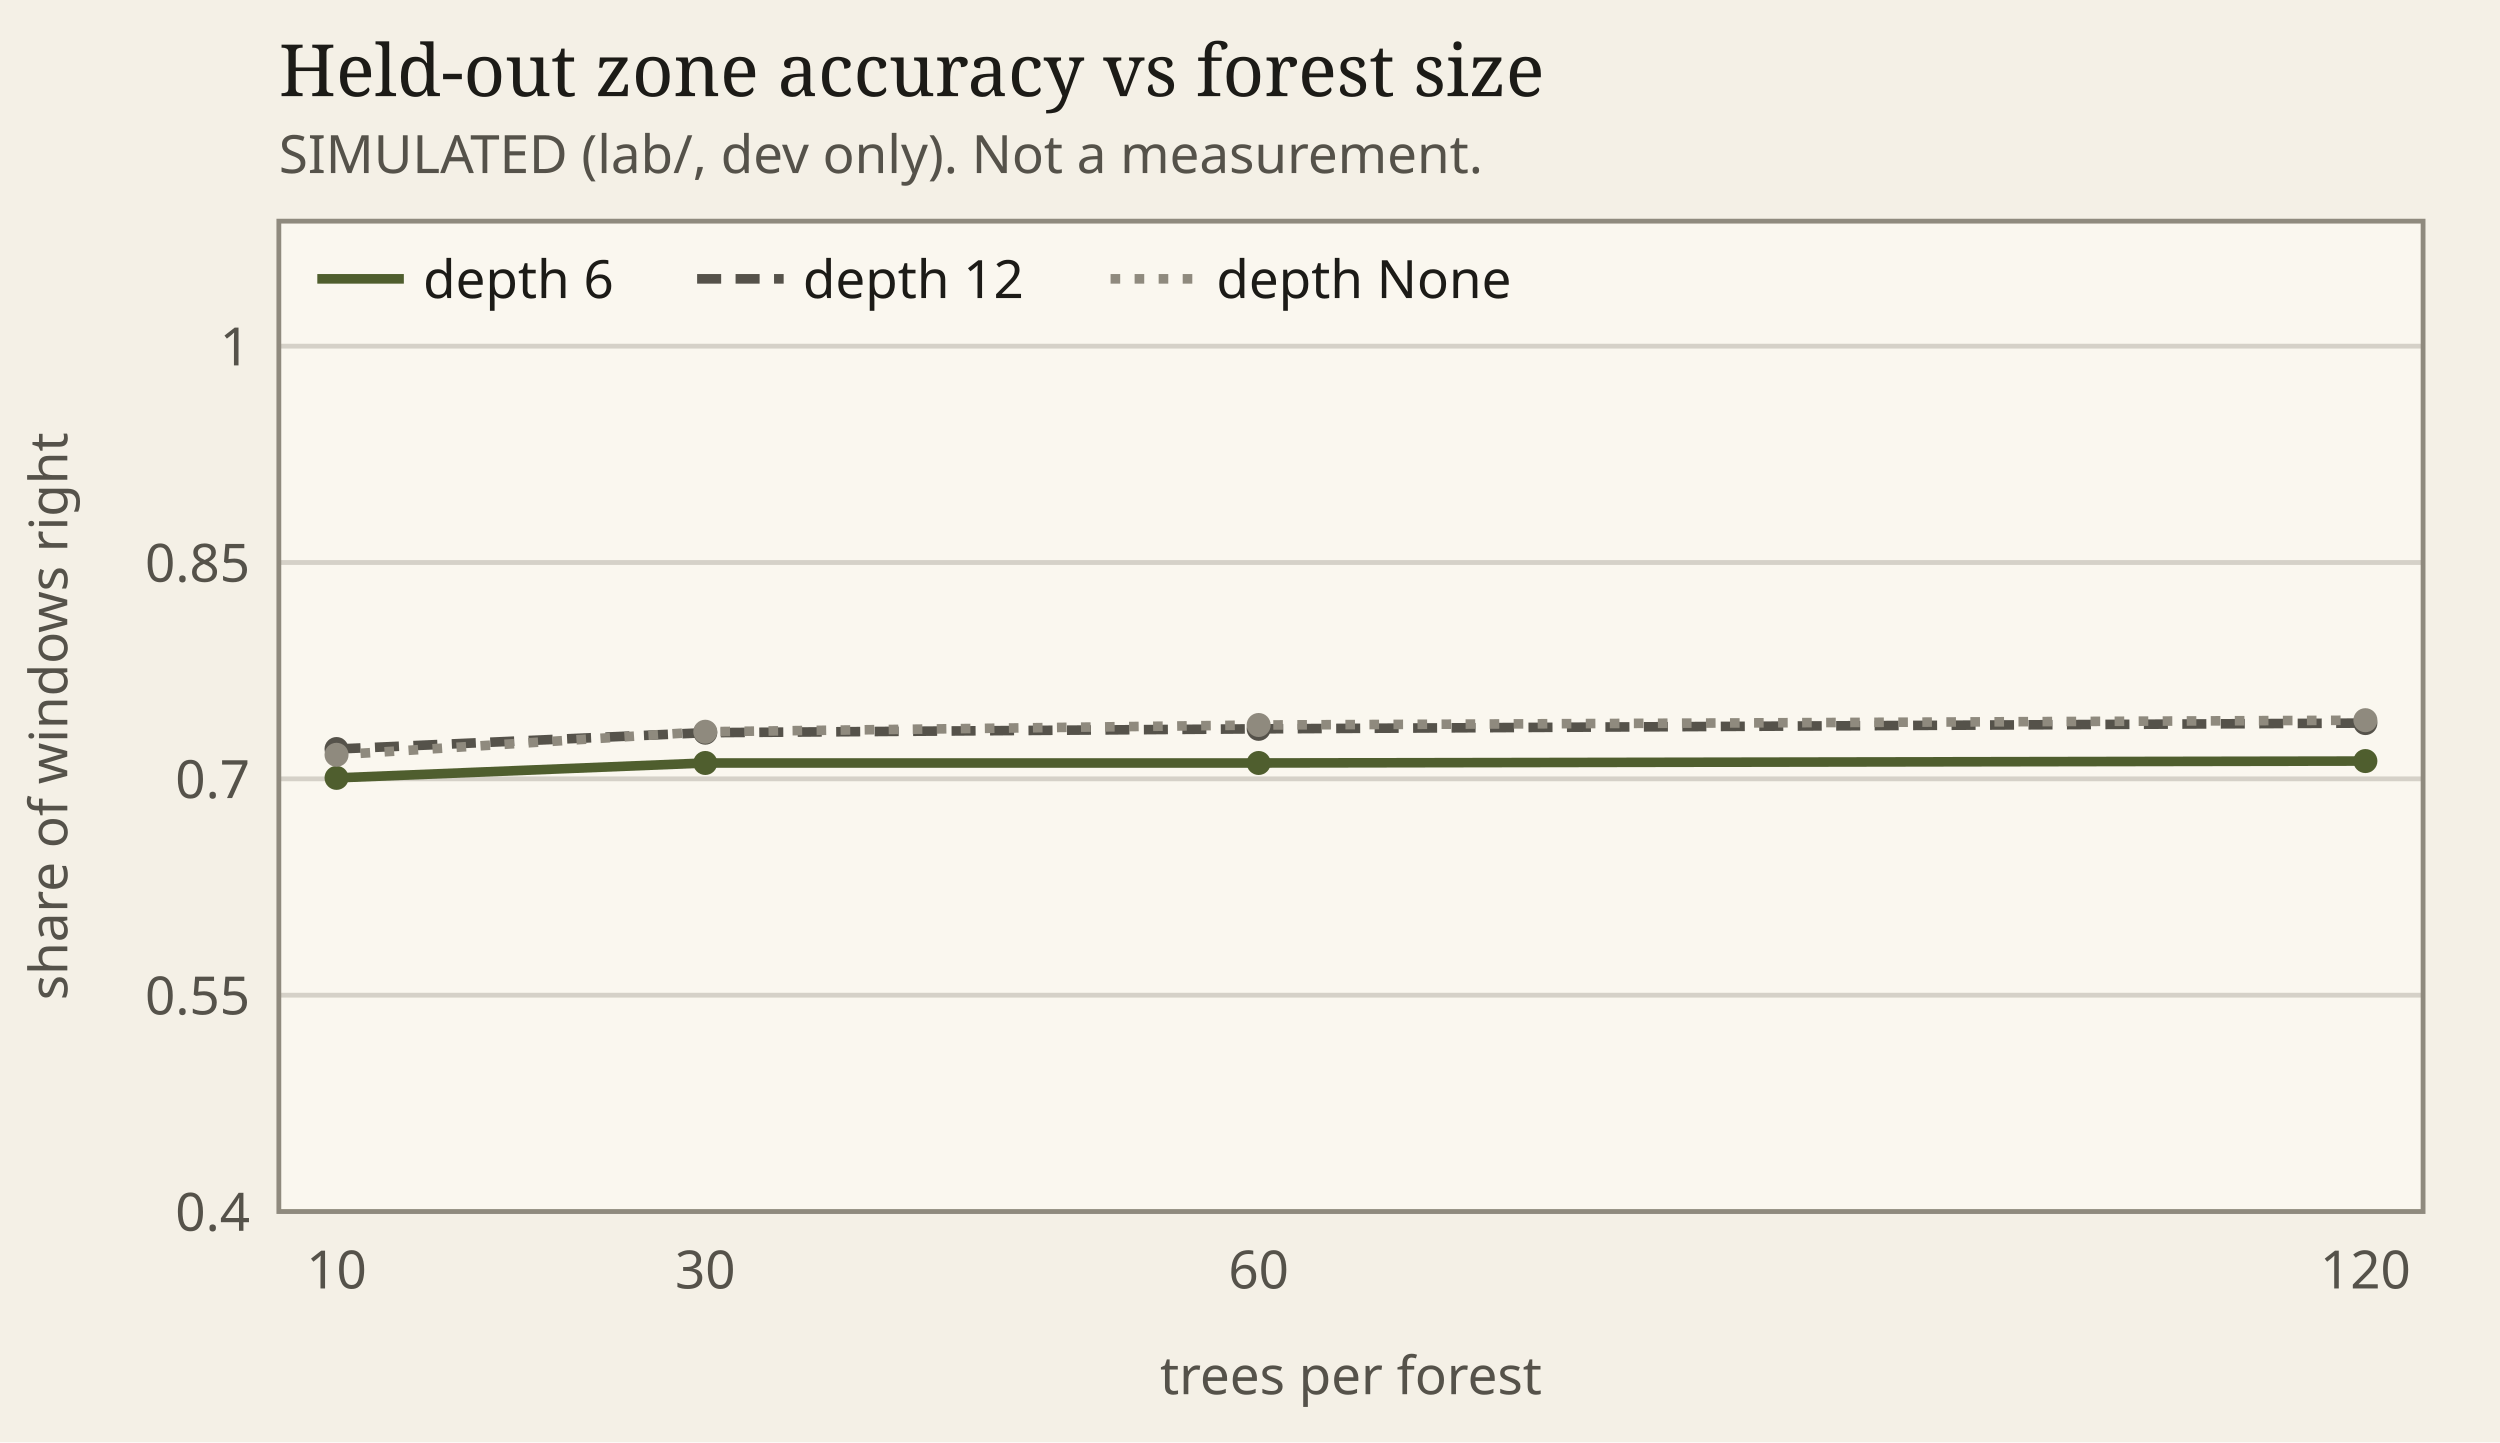
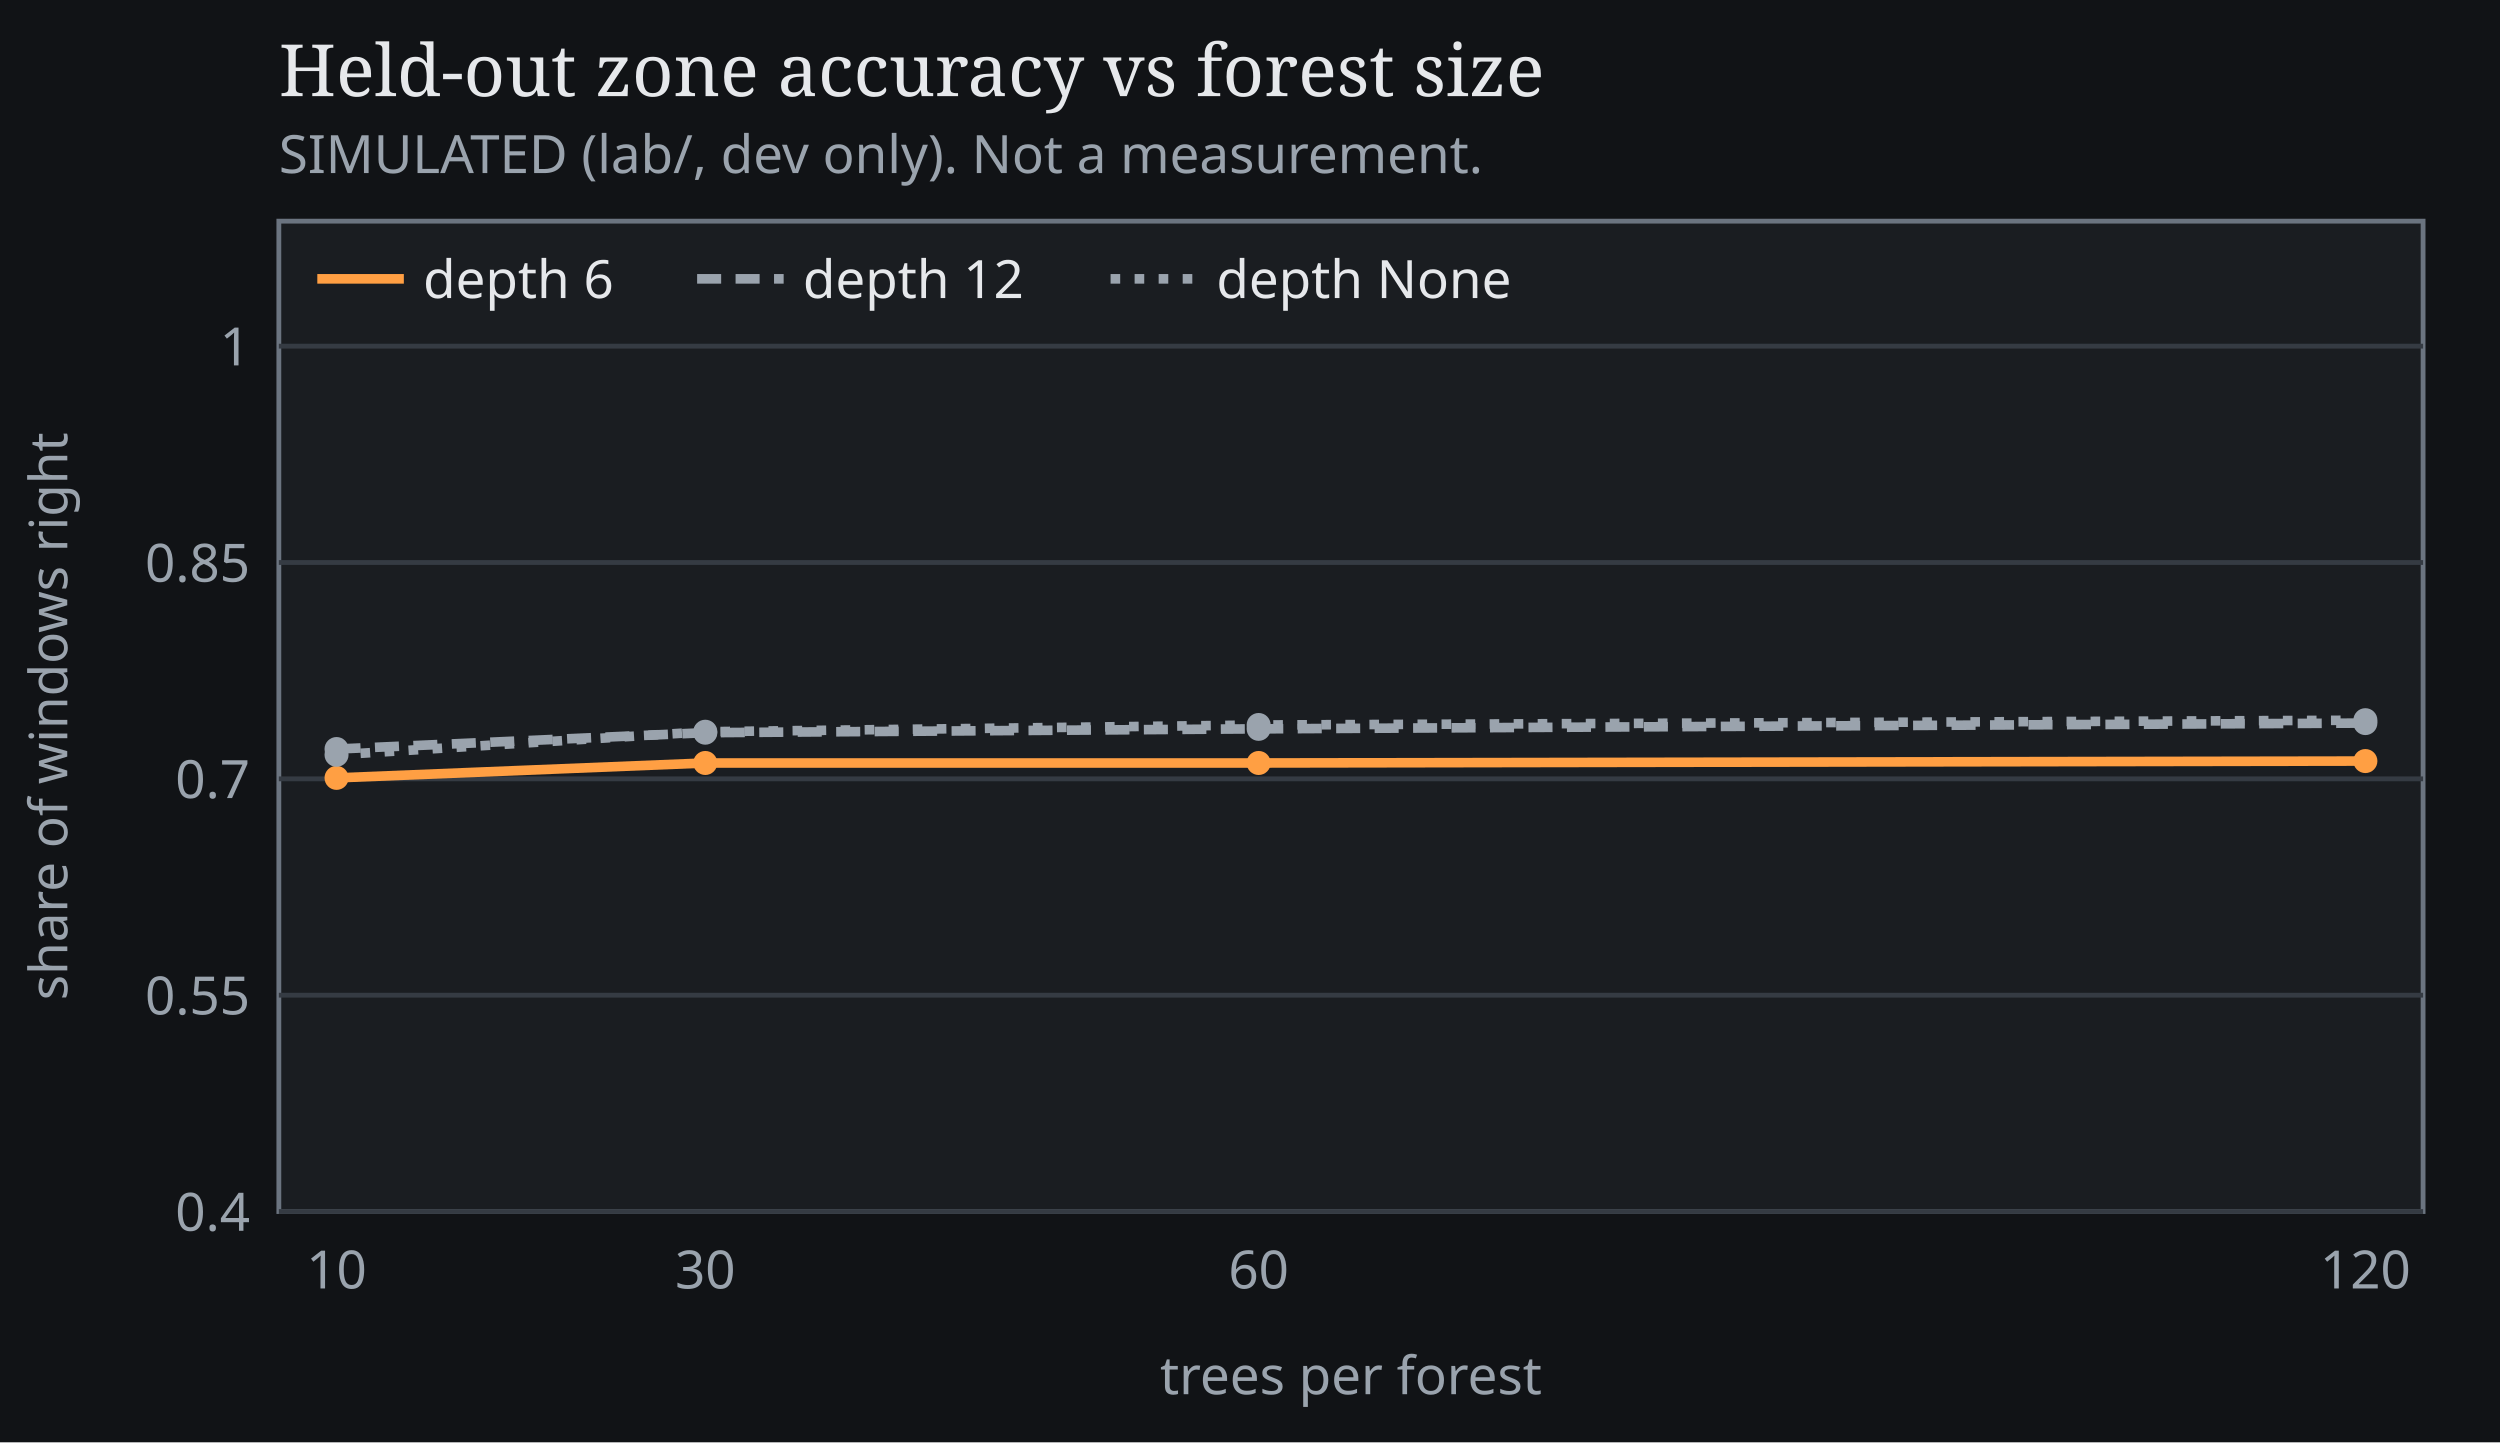
- <svg xmlns="http://www.w3.org/2000/svg" width="520" height="300" viewBox="0 0 520 300" font-family="Hanken Grotesk, sans-serif" font-size="11" fill="#1C1B17">
-   <rect width="520" height="300" fill="#F4F0E6" />
-   <rect x="58" y="46" width="446" height="206" fill="#FAF7EF" stroke="#8F8A7E" />
+ <svg xmlns="http://www.w3.org/2000/svg" width="520" height="300" viewBox="0 0 520 300" font-family="Hanken Grotesk, sans-serif" font-size="11" fill="#E6E8EB">
+   <rect width="520" height="300" fill="#111316" />
+   <rect x="58" y="46" width="446" height="206" fill="#1A1D21" stroke="#6B7480" />
  <text x="58" y="20" font-family="Newsreader, serif" font-size="15">Held-out zone accuracy vs forest size</text>
-   <text x="58" y="36" fill="#55524A">SIMULATED (lab/, dev only). Not a measurement.</text>
-   <text x="281" y="290" text-anchor="middle" fill="#55524A">trees per forest</text>
-   <text transform="translate(14 149) rotate(-90)" text-anchor="middle" fill="#55524A">share of windows right</text>
-   <line x1="58" x2="504" y1="252.0" y2="252.0" stroke="#8F8A7E" stroke-opacity="0.35" />
-   <text x="52" y="256.0" text-anchor="end" fill="#55524A">0.4</text>
-   <line x1="58" x2="504" y1="207.0" y2="207.0" stroke="#8F8A7E" stroke-opacity="0.35" />
-   <text x="52" y="211.0" text-anchor="end" fill="#55524A">0.55</text>
-   <line x1="58" x2="504" y1="162.0" y2="162.0" stroke="#8F8A7E" stroke-opacity="0.35" />
-   <text x="52" y="166.0" text-anchor="end" fill="#55524A">0.7</text>
-   <line x1="58" x2="504" y1="117.0" y2="117.0" stroke="#8F8A7E" stroke-opacity="0.35" />
-   <text x="52" y="121.0" text-anchor="end" fill="#55524A">0.85</text>
-   <line x1="58" x2="504" y1="72.0" y2="72.0" stroke="#8F8A7E" stroke-opacity="0.35" />
-   <text x="52" y="76.0" text-anchor="end" fill="#55524A">1</text>
-   <text x="70.0" y="268" text-anchor="middle" fill="#55524A">10</text>
-   <text x="146.7" y="268" text-anchor="middle" fill="#55524A">30</text>
-   <text x="261.8" y="268" text-anchor="middle" fill="#55524A">60</text>
-   <text x="492.0" y="268" text-anchor="middle" fill="#55524A">120</text>
-   <polyline fill="none" stroke="#4F5E2E" stroke-width="2" stroke-dasharray="" points="70.0,161.8 146.7,158.7 261.8,158.7 492.0,158.3" />
-   <circle cx="70.0" cy="161.8" r="2.5" fill="#4F5E2E" />
-   <circle cx="146.7" cy="158.7" r="2.5" fill="#4F5E2E" />
-   <circle cx="261.8" cy="158.7" r="2.5" fill="#4F5E2E" />
-   <circle cx="492.0" cy="158.3" r="2.5" fill="#4F5E2E" />
-   <polyline fill="none" stroke="#55524A" stroke-width="2" stroke-dasharray="5 3" points="70.0,155.8 146.7,152.4 261.8,151.6 492.0,150.4" />
-   <circle cx="70.0" cy="155.8" r="2.5" fill="#55524A" />
-   <circle cx="146.7" cy="152.4" r="2.5" fill="#55524A" />
-   <circle cx="261.8" cy="151.6" r="2.5" fill="#55524A" />
-   <circle cx="492.0" cy="150.4" r="2.5" fill="#55524A" />
-   <polyline fill="none" stroke="#8F8A7E" stroke-width="2" stroke-dasharray="2 3" points="70.0,157.0 146.7,152.2 261.8,150.8 492.0,149.8" />
-   <circle cx="70.0" cy="157.0" r="2.5" fill="#8F8A7E" />
-   <circle cx="146.7" cy="152.2" r="2.5" fill="#8F8A7E" />
-   <circle cx="261.8" cy="150.8" r="2.5" fill="#8F8A7E" />
-   <circle cx="492.0" cy="149.8" r="2.5" fill="#8F8A7E" />
-   <line x1="66" x2="84" y1="58" y2="58" stroke="#4F5E2E" stroke-width="2" stroke-dasharray="" />
+   <text x="58" y="36" fill="#9AA3AD">SIMULATED (lab/, dev only). Not a measurement.</text>
+   <text x="281" y="290" text-anchor="middle" fill="#9AA3AD">trees per forest</text>
+   <text transform="translate(14 149) rotate(-90)" text-anchor="middle" fill="#9AA3AD">share of windows right</text>
+   <line x1="58" x2="504" y1="252.0" y2="252.0" stroke="#353B43" />
+   <text x="52" y="256.0" text-anchor="end" fill="#9AA3AD">0.4</text>
+   <line x1="58" x2="504" y1="207.0" y2="207.0" stroke="#353B43" />
+   <text x="52" y="211.0" text-anchor="end" fill="#9AA3AD">0.55</text>
+   <line x1="58" x2="504" y1="162.0" y2="162.0" stroke="#353B43" />
+   <text x="52" y="166.0" text-anchor="end" fill="#9AA3AD">0.7</text>
+   <line x1="58" x2="504" y1="117.0" y2="117.0" stroke="#353B43" />
+   <text x="52" y="121.0" text-anchor="end" fill="#9AA3AD">0.85</text>
+   <line x1="58" x2="504" y1="72.0" y2="72.0" stroke="#353B43" />
+   <text x="52" y="76.0" text-anchor="end" fill="#9AA3AD">1</text>
+   <text x="70.0" y="268" text-anchor="middle" fill="#9AA3AD">10</text>
+   <text x="146.7" y="268" text-anchor="middle" fill="#9AA3AD">30</text>
+   <text x="261.8" y="268" text-anchor="middle" fill="#9AA3AD">60</text>
+   <text x="492.0" y="268" text-anchor="middle" fill="#9AA3AD">120</text>
+   <polyline fill="none" stroke="#FF9F43" stroke-width="2" stroke-dasharray="" points="70.0,161.8 146.7,158.7 261.8,158.7 492.0,158.3" />
+   <circle cx="70.0" cy="161.8" r="2.5" fill="#FF9F43" />
+   <circle cx="146.7" cy="158.7" r="2.5" fill="#FF9F43" />
+   <circle cx="261.8" cy="158.7" r="2.5" fill="#FF9F43" />
+   <circle cx="492.0" cy="158.3" r="2.5" fill="#FF9F43" />
+   <polyline fill="none" stroke="#9AA3AD" stroke-width="2" stroke-dasharray="5 3" points="70.0,155.8 146.7,152.4 261.8,151.6 492.0,150.4" />
+   <circle cx="70.0" cy="155.8" r="2.5" fill="#9AA3AD" />
+   <circle cx="146.7" cy="152.4" r="2.5" fill="#9AA3AD" />
+   <circle cx="261.8" cy="151.6" r="2.5" fill="#9AA3AD" />
+   <circle cx="492.0" cy="150.4" r="2.5" fill="#9AA3AD" />
+   <polyline fill="none" stroke="#9AA3AD" stroke-width="2" stroke-dasharray="2 3" points="70.0,157.0 146.7,152.2 261.8,150.8 492.0,149.8" />
+   <circle cx="70.0" cy="157.0" r="2.5" fill="#9AA3AD" />
+   <circle cx="146.7" cy="152.2" r="2.5" fill="#9AA3AD" />
+   <circle cx="261.8" cy="150.8" r="2.5" fill="#9AA3AD" />
+   <circle cx="492.0" cy="149.8" r="2.5" fill="#9AA3AD" />
+   <line x1="66" x2="84" y1="58" y2="58" stroke="#FF9F43" stroke-width="2" stroke-dasharray="" />
  <text x="88" y="62">depth 6</text>
-   <line x1="145" x2="163" y1="58" y2="58" stroke="#55524A" stroke-width="2" stroke-dasharray="5 3" />
+   <line x1="145" x2="163" y1="58" y2="58" stroke="#9AA3AD" stroke-width="2" stroke-dasharray="5 3" />
  <text x="167" y="62">depth 12</text>
-   <line x1="231" x2="249" y1="58" y2="58" stroke="#8F8A7E" stroke-width="2" stroke-dasharray="2 3" />
+   <line x1="231" x2="249" y1="58" y2="58" stroke="#9AA3AD" stroke-width="2" stroke-dasharray="2 3" />
  <text x="253" y="62">depth None</text>
</svg>
